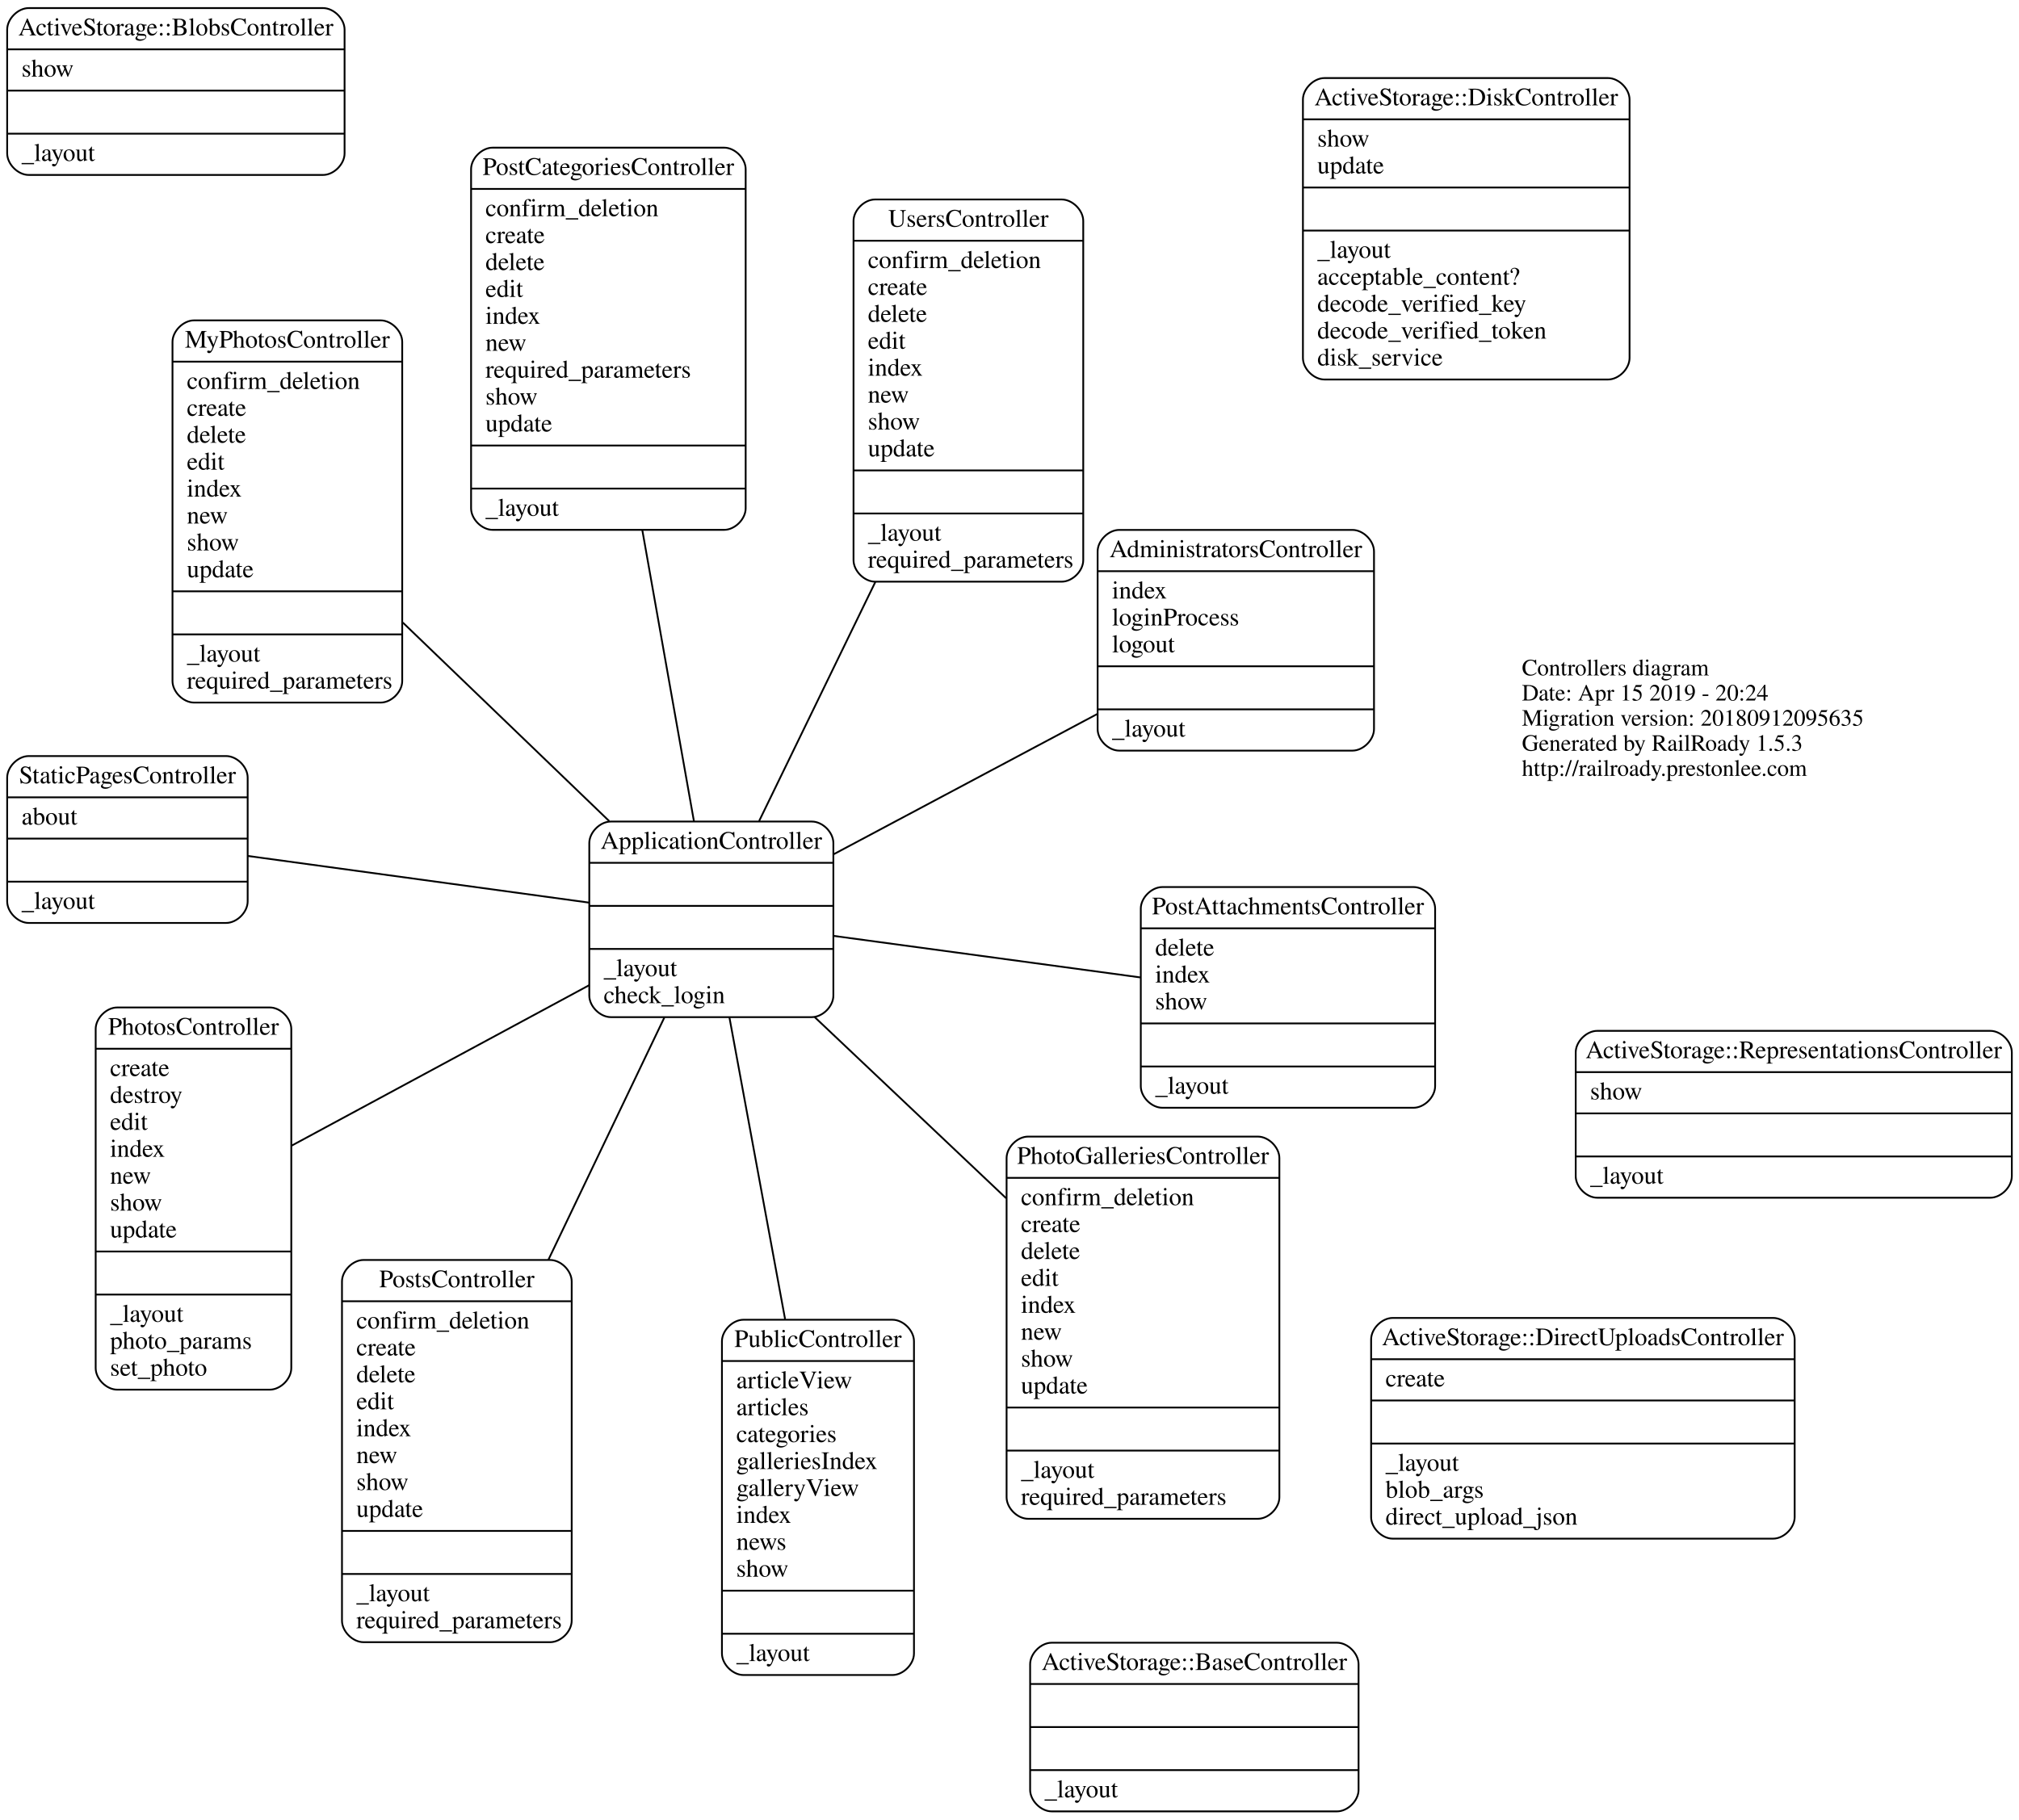
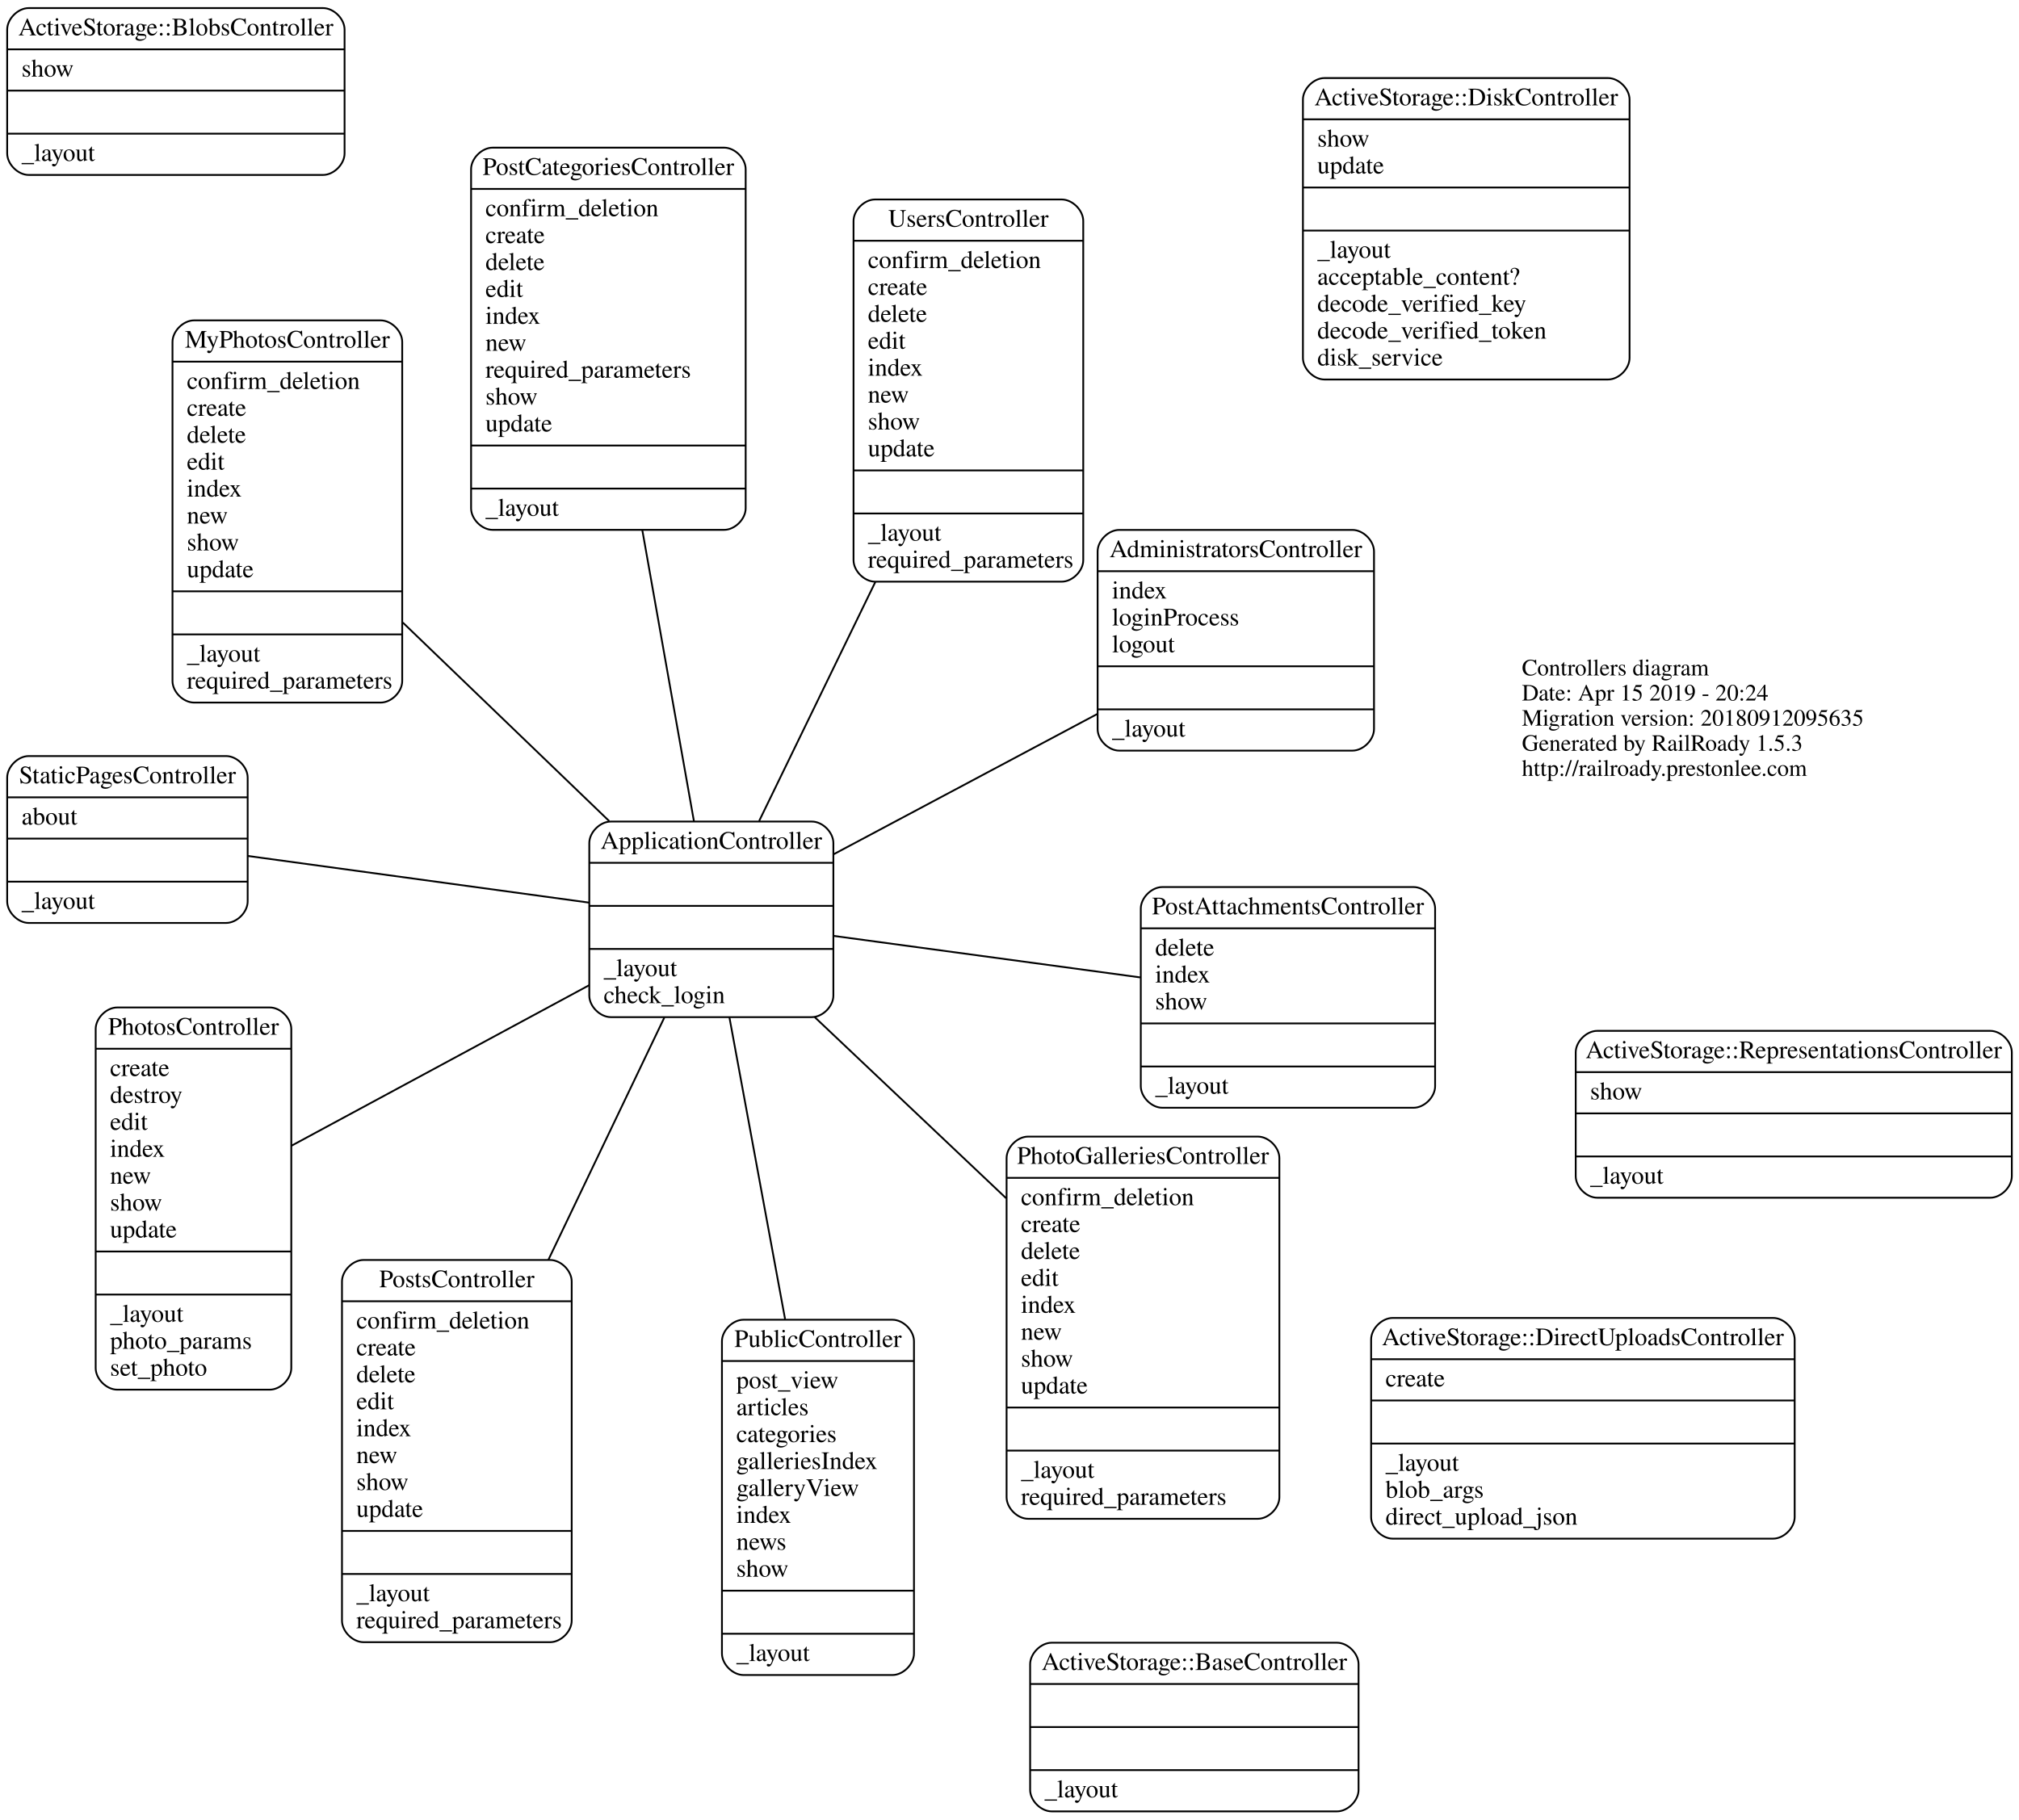
<svg xmlns="http://www.w3.org/2000/svg" width="1125pt" height="1014pt" viewBox="0.00 0.00 1125.00 1014.00">
  <g id="graph0" class="graph" transform="scale(1 1) rotate(0) translate(4 1010)">
    <polygon fill="transparent" stroke="transparent" points="-4,4 -4,-1010 1121,-1010 1121,4 -4,4" />
    <g id="node1" class="node">
      <text text-anchor="start" x="844" y="-633.6" font-family="Times,serif" font-size="13.00" fill="#000000">Controllers diagram</text>
      <text text-anchor="start" x="844" y="-619.6" font-family="Times,serif" font-size="13.00" fill="#000000">Date: Apr 15 2019 - 20:24</text>
      <text text-anchor="start" x="844" y="-605.6" font-family="Times,serif" font-size="13.00" fill="#000000">Migration version: 20180912095635</text>
      <text text-anchor="start" x="844" y="-591.6" font-family="Times,serif" font-size="13.00" fill="#000000">Generated by RailRoady 1.5.3</text>
      <text text-anchor="start" x="844" y="-577.6" font-family="Times,serif" font-size="13.00" fill="#000000">http://railroady.prestonlee.com</text>
    </g>
    <g id="node2" class="node">
      <path fill="none" stroke="#000000" d="M12,-495.642C12,-495.642 122,-495.642 122,-495.642 128,-495.642 134,-501.642 134,-507.642 134,-507.642 134,-576.642 134,-576.642 134,-582.642 128,-588.642 122,-588.642 122,-588.642 12,-588.642 12,-588.642 6,-588.642 0,-582.642 0,-576.642 0,-576.642 0,-507.642 0,-507.642 0,-501.642 6,-495.642 12,-495.642" />
      <text text-anchor="middle" x="67" y="-573.442" font-family="Times,serif" font-size="14.00" fill="#000000">StaticPagesController</text>
      <polyline fill="none" stroke="#000000" points="0,-565.642 134,-565.642 " />
      <text text-anchor="start" x="8" y="-550.442" font-family="Times,serif" font-size="14.00" fill="#000000">about</text>
      <polyline fill="none" stroke="#000000" points="0,-542.642 134,-542.642 " />
      <polyline fill="none" stroke="#000000" points="0,-518.642 134,-518.642 " />
      <text text-anchor="start" x="8" y="-503.442" font-family="Times,serif" font-size="14.00" fill="#000000">_layout</text>
    </g>
    <g id="node3" class="node">
      <path fill="none" stroke="#000000" d="M619.605,-591.672C619.605,-591.672 749.605,-591.672 749.605,-591.672 755.605,-591.672 761.605,-597.672 761.605,-603.672 761.605,-603.672 761.605,-702.672 761.605,-702.672 761.605,-708.672 755.605,-714.672 749.605,-714.672 749.605,-714.672 619.605,-714.672 619.605,-714.672 613.605,-714.672 607.605,-708.672 607.605,-702.672 607.605,-702.672 607.605,-603.672 607.605,-603.672 607.605,-597.672 613.605,-591.672 619.605,-591.672" />
      <text text-anchor="middle" x="684.605" y="-699.472" font-family="Times,serif" font-size="14.00" fill="#000000">AdministratorsController</text>
      <polyline fill="none" stroke="#000000" points="607.605,-691.672 761.605,-691.672 " />
      <text text-anchor="start" x="615.605" y="-676.472" font-family="Times,serif" font-size="14.00" fill="#000000">index</text>
      <text text-anchor="start" x="615.605" y="-661.472" font-family="Times,serif" font-size="14.00" fill="#000000">loginProcess</text>
      <text text-anchor="start" x="615.605" y="-646.472" font-family="Times,serif" font-size="14.00" fill="#000000">logout</text>
      <polyline fill="none" stroke="#000000" points="607.605,-638.672 761.605,-638.672 " />
      <polyline fill="none" stroke="#000000" points="607.605,-614.672 761.605,-614.672 " />
      <text text-anchor="start" x="615.605" y="-599.472" font-family="Times,serif" font-size="14.00" fill="#000000">_layout</text>
    </g>
    <g id="node4" class="node">
      <path fill="none" stroke="#000000" d="M336.358,-443.145C336.358,-443.145 448.358,-443.145 448.358,-443.145 454.358,-443.145 460.358,-449.145 460.358,-455.145 460.358,-455.145 460.358,-540.145 460.358,-540.145 460.358,-546.145 454.358,-552.145 448.358,-552.145 448.358,-552.145 336.358,-552.145 336.358,-552.145 330.358,-552.145 324.358,-546.145 324.358,-540.145 324.358,-540.145 324.358,-455.145 324.358,-455.145 324.358,-449.145 330.358,-443.145 336.358,-443.145" />
      <text text-anchor="middle" x="392.358" y="-536.945" font-family="Times,serif" font-size="14.00" fill="#000000">ApplicationController</text>
      <polyline fill="none" stroke="#000000" points="324.358,-529.145 460.358,-529.145 " />
      <polyline fill="none" stroke="#000000" points="324.358,-505.145 460.358,-505.145 " />
      <polyline fill="none" stroke="#000000" points="324.358,-481.145 460.358,-481.145 " />
      <text text-anchor="start" x="332.358" y="-465.945" font-family="Times,serif" font-size="14.00" fill="#000000">_layout</text>
      <text text-anchor="start" x="332.358" y="-450.945" font-family="Times,serif" font-size="14.00" fill="#000000">check_login</text>
    </g>
    <g id="edge1" class="edge">
      <path fill="none" stroke="#000000" d="M324.153,-506.973C268.251,-514.619 189.573,-525.379 134.001,-532.979" />
    </g>
    <g id="edge2" class="edge">
      <path fill="none" stroke="#000000" d="M460.508,-533.913C504.53,-557.34 561.904,-587.873 607.578,-612.18" />
    </g>
    <g id="node5" class="node">
      <path fill="none" stroke="#000000" d="M270.491,-714.711C270.491,-714.711 399.491,-714.711 399.491,-714.711 405.491,-714.711 411.491,-720.711 411.491,-726.711 411.491,-726.711 411.491,-915.711 411.491,-915.711 411.491,-921.711 405.491,-927.711 399.491,-927.711 399.491,-927.711 270.491,-927.711 270.491,-927.711 264.491,-927.711 258.491,-921.711 258.491,-915.711 258.491,-915.711 258.491,-726.711 258.491,-726.711 258.491,-720.711 264.491,-714.711 270.491,-714.711" />
      <text text-anchor="middle" x="334.991" y="-912.511" font-family="Times,serif" font-size="14.00" fill="#000000">PostCategoriesController</text>
      <polyline fill="none" stroke="#000000" points="258.491,-904.711 411.491,-904.711 " />
      <text text-anchor="start" x="266.491" y="-889.511" font-family="Times,serif" font-size="14.00" fill="#000000">confirm_deletion</text>
      <text text-anchor="start" x="266.491" y="-874.511" font-family="Times,serif" font-size="14.00" fill="#000000">create</text>
      <text text-anchor="start" x="266.491" y="-859.511" font-family="Times,serif" font-size="14.00" fill="#000000">delete</text>
      <text text-anchor="start" x="266.491" y="-844.511" font-family="Times,serif" font-size="14.00" fill="#000000">edit</text>
      <text text-anchor="start" x="266.491" y="-829.511" font-family="Times,serif" font-size="14.00" fill="#000000">index</text>
      <text text-anchor="start" x="266.491" y="-814.511" font-family="Times,serif" font-size="14.00" fill="#000000">new</text>
      <text text-anchor="start" x="266.491" y="-799.511" font-family="Times,serif" font-size="14.00" fill="#000000">required_parameters</text>
      <text text-anchor="start" x="266.491" y="-784.511" font-family="Times,serif" font-size="14.00" fill="#000000">show</text>
      <text text-anchor="start" x="266.491" y="-769.511" font-family="Times,serif" font-size="14.00" fill="#000000">update</text>
      <polyline fill="none" stroke="#000000" points="258.491,-761.711 411.491,-761.711 " />
      <polyline fill="none" stroke="#000000" points="258.491,-737.711 411.491,-737.711 " />
      <text text-anchor="start" x="266.491" y="-722.511" font-family="Times,serif" font-size="14.00" fill="#000000">_layout</text>
    </g>
    <g id="edge3" class="edge">
      <path fill="none" stroke="#000000" d="M382.692,-552.168C374.837,-596.474 363.518,-660.313 353.878,-714.688" />
    </g>
    <g id="node6" class="node">
      <path fill="none" stroke="#000000" d="M483.59,-685.832C483.59,-685.832 587.59,-685.832 587.59,-685.832 593.59,-685.832 599.59,-691.832 599.59,-697.832 599.59,-697.832 599.59,-886.832 599.59,-886.832 599.59,-892.832 593.59,-898.832 587.59,-898.832 587.59,-898.832 483.59,-898.832 483.59,-898.832 477.59,-898.832 471.59,-892.832 471.59,-886.832 471.59,-886.832 471.59,-697.832 471.59,-697.832 471.59,-691.832 477.59,-685.832 483.59,-685.832" />
      <text text-anchor="middle" x="535.59" y="-883.632" font-family="Times,serif" font-size="14.00" fill="#000000">UsersController</text>
      <polyline fill="none" stroke="#000000" points="471.59,-875.832 599.59,-875.832 " />
      <text text-anchor="start" x="479.59" y="-860.632" font-family="Times,serif" font-size="14.00" fill="#000000">confirm_deletion</text>
      <text text-anchor="start" x="479.59" y="-845.632" font-family="Times,serif" font-size="14.00" fill="#000000">create</text>
      <text text-anchor="start" x="479.59" y="-830.632" font-family="Times,serif" font-size="14.00" fill="#000000">delete</text>
      <text text-anchor="start" x="479.59" y="-815.632" font-family="Times,serif" font-size="14.00" fill="#000000">edit</text>
      <text text-anchor="start" x="479.59" y="-800.632" font-family="Times,serif" font-size="14.00" fill="#000000">index</text>
      <text text-anchor="start" x="479.59" y="-785.632" font-family="Times,serif" font-size="14.00" fill="#000000">new</text>
      <text text-anchor="start" x="479.59" y="-770.632" font-family="Times,serif" font-size="14.00" fill="#000000">show</text>
      <text text-anchor="start" x="479.59" y="-755.632" font-family="Times,serif" font-size="14.00" fill="#000000">update</text>
      <polyline fill="none" stroke="#000000" points="471.59,-747.832 599.59,-747.832 " />
      <polyline fill="none" stroke="#000000" points="471.59,-723.832 599.59,-723.832 " />
      <text text-anchor="start" x="479.59" y="-708.632" font-family="Times,serif" font-size="14.00" fill="#000000">_layout</text>
      <text text-anchor="start" x="479.59" y="-693.632" font-family="Times,serif" font-size="14.00" fill="#000000">required_parameters</text>
    </g>
    <g id="edge4" class="edge">
      <path fill="none" stroke="#000000" d="M418.964,-552.383C437.126,-589.751 461.784,-640.482 483.748,-685.673" />
    </g>
    <g id="node7" class="node">
      <path fill="none" stroke="#000000" d="M104.115,-618.45C104.115,-618.45 208.115,-618.45 208.115,-618.45 214.115,-618.45 220.115,-624.45 220.115,-630.45 220.115,-630.45 220.115,-819.45 220.115,-819.45 220.115,-825.45 214.115,-831.45 208.115,-831.45 208.115,-831.45 104.115,-831.45 104.115,-831.45 98.115,-831.45 92.115,-825.45 92.115,-819.45 92.115,-819.45 92.115,-630.45 92.115,-630.45 92.115,-624.45 98.115,-618.45 104.115,-618.45" />
      <text text-anchor="middle" x="156.115" y="-816.25" font-family="Times,serif" font-size="14.00" fill="#000000">MyPhotosController</text>
      <polyline fill="none" stroke="#000000" points="92.115,-808.45 220.115,-808.45 " />
      <text text-anchor="start" x="100.115" y="-793.25" font-family="Times,serif" font-size="14.00" fill="#000000">confirm_deletion</text>
      <text text-anchor="start" x="100.115" y="-778.25" font-family="Times,serif" font-size="14.00" fill="#000000">create</text>
      <text text-anchor="start" x="100.115" y="-763.25" font-family="Times,serif" font-size="14.00" fill="#000000">delete</text>
      <text text-anchor="start" x="100.115" y="-748.25" font-family="Times,serif" font-size="14.00" fill="#000000">edit</text>
      <text text-anchor="start" x="100.115" y="-733.25" font-family="Times,serif" font-size="14.00" fill="#000000">index</text>
      <text text-anchor="start" x="100.115" y="-718.25" font-family="Times,serif" font-size="14.00" fill="#000000">new</text>
      <text text-anchor="start" x="100.115" y="-703.25" font-family="Times,serif" font-size="14.00" fill="#000000">show</text>
      <text text-anchor="start" x="100.115" y="-688.25" font-family="Times,serif" font-size="14.00" fill="#000000">update</text>
      <polyline fill="none" stroke="#000000" points="92.115,-680.45 220.115,-680.45 " />
      <polyline fill="none" stroke="#000000" points="92.115,-656.45 220.115,-656.45 " />
      <text text-anchor="start" x="100.115" y="-641.25" font-family="Times,serif" font-size="14.00" fill="#000000">_layout</text>
      <text text-anchor="start" x="100.115" y="-626.25" font-family="Times,serif" font-size="14.00" fill="#000000">required_parameters</text>
    </g>
    <g id="edge5" class="edge">
      <path fill="none" stroke="#000000" d="M335.472,-552.38C300.793,-585.747 256.38,-628.478 220.427,-663.071" />
    </g>
    <g id="node8" class="node">
      <path fill="none" stroke="#000000" d="M198.555,-94.805C198.555,-94.805 302.555,-94.805 302.555,-94.805 308.555,-94.805 314.555,-100.805 314.555,-106.805 314.555,-106.805 314.555,-295.805 314.555,-295.805 314.555,-301.805 308.555,-307.805 302.555,-307.805 302.555,-307.805 198.555,-307.805 198.555,-307.805 192.555,-307.805 186.555,-301.805 186.555,-295.805 186.555,-295.805 186.555,-106.805 186.555,-106.805 186.555,-100.805 192.555,-94.805 198.555,-94.805" />
      <text text-anchor="middle" x="250.555" y="-292.605" font-family="Times,serif" font-size="14.00" fill="#000000">PostsController</text>
      <polyline fill="none" stroke="#000000" points="186.555,-284.805 314.555,-284.805 " />
      <text text-anchor="start" x="194.555" y="-269.605" font-family="Times,serif" font-size="14.00" fill="#000000">confirm_deletion</text>
      <text text-anchor="start" x="194.555" y="-254.605" font-family="Times,serif" font-size="14.00" fill="#000000">create</text>
      <text text-anchor="start" x="194.555" y="-239.605" font-family="Times,serif" font-size="14.00" fill="#000000">delete</text>
      <text text-anchor="start" x="194.555" y="-224.605" font-family="Times,serif" font-size="14.00" fill="#000000">edit</text>
      <text text-anchor="start" x="194.555" y="-209.605" font-family="Times,serif" font-size="14.00" fill="#000000">index</text>
      <text text-anchor="start" x="194.555" y="-194.605" font-family="Times,serif" font-size="14.00" fill="#000000">new</text>
      <text text-anchor="start" x="194.555" y="-179.605" font-family="Times,serif" font-size="14.00" fill="#000000">show</text>
      <text text-anchor="start" x="194.555" y="-164.605" font-family="Times,serif" font-size="14.00" fill="#000000">update</text>
      <polyline fill="none" stroke="#000000" points="186.555,-156.805 314.555,-156.805 " />
      <polyline fill="none" stroke="#000000" points="186.555,-132.805 314.555,-132.805 " />
      <text text-anchor="start" x="194.555" y="-117.605" font-family="Times,serif" font-size="14.00" fill="#000000">_layout</text>
      <text text-anchor="start" x="194.555" y="-102.605" font-family="Times,serif" font-size="14.00" fill="#000000">required_parameters</text>
    </g>
    <g id="edge6" class="edge">
      <path fill="none" stroke="#000000" d="M366.184,-442.947C348.099,-405.151 323.45,-353.64 301.556,-307.887" />
    </g>
    <g id="node9" class="node">
      <path fill="none" stroke="#000000" d="M568.877,-163.571C568.877,-163.571 696.877,-163.571 696.877,-163.571 702.877,-163.571 708.877,-169.571 708.877,-175.571 708.877,-175.571 708.877,-364.571 708.877,-364.571 708.877,-370.571 702.877,-376.571 696.877,-376.571 696.877,-376.571 568.877,-376.571 568.877,-376.571 562.877,-376.571 556.877,-370.571 556.877,-364.571 556.877,-364.571 556.877,-175.571 556.877,-175.571 556.877,-169.571 562.877,-163.571 568.877,-163.571" />
      <text text-anchor="middle" x="632.877" y="-361.371" font-family="Times,serif" font-size="14.00" fill="#000000">PhotoGalleriesController</text>
      <polyline fill="none" stroke="#000000" points="556.877,-353.571 708.877,-353.571 " />
      <text text-anchor="start" x="564.877" y="-338.371" font-family="Times,serif" font-size="14.00" fill="#000000">confirm_deletion</text>
      <text text-anchor="start" x="564.877" y="-323.371" font-family="Times,serif" font-size="14.00" fill="#000000">create</text>
      <text text-anchor="start" x="564.877" y="-308.371" font-family="Times,serif" font-size="14.00" fill="#000000">delete</text>
      <text text-anchor="start" x="564.877" y="-293.371" font-family="Times,serif" font-size="14.00" fill="#000000">edit</text>
      <text text-anchor="start" x="564.877" y="-278.371" font-family="Times,serif" font-size="14.00" fill="#000000">index</text>
      <text text-anchor="start" x="564.877" y="-263.371" font-family="Times,serif" font-size="14.00" fill="#000000">new</text>
      <text text-anchor="start" x="564.877" y="-248.371" font-family="Times,serif" font-size="14.00" fill="#000000">show</text>
      <text text-anchor="start" x="564.877" y="-233.371" font-family="Times,serif" font-size="14.00" fill="#000000">update</text>
      <polyline fill="none" stroke="#000000" points="556.877,-225.571 708.877,-225.571 " />
      <polyline fill="none" stroke="#000000" points="556.877,-201.571 708.877,-201.571 " />
      <text text-anchor="start" x="564.877" y="-186.371" font-family="Times,serif" font-size="14.00" fill="#000000">_layout</text>
      <text text-anchor="start" x="564.877" y="-171.371" font-family="Times,serif" font-size="14.00" fill="#000000">required_parameters</text>
    </g>
    <g id="edge7" class="edge">
      <path fill="none" stroke="#000000" d="M449.969,-443.136C481.933,-412.892 522.09,-374.896 556.628,-342.216" />
    </g>
    <g id="node10" class="node">
      <path fill="none" stroke="#000000" d="M61.313,-235.53C61.313,-235.53 146.313,-235.53 146.313,-235.53 152.313,-235.53 158.313,-241.53 158.313,-247.53 158.313,-247.53 158.313,-436.53 158.313,-436.53 158.313,-442.53 152.313,-448.53 146.313,-448.53 146.313,-448.53 61.313,-448.53 61.313,-448.53 55.313,-448.53 49.313,-442.53 49.313,-436.53 49.313,-436.53 49.313,-247.53 49.313,-247.53 49.313,-241.53 55.313,-235.53 61.313,-235.53" />
      <text text-anchor="middle" x="103.813" y="-433.33" font-family="Times,serif" font-size="14.00" fill="#000000">PhotosController</text>
      <polyline fill="none" stroke="#000000" points="49.313,-425.53 158.313,-425.53 " />
      <text text-anchor="start" x="57.313" y="-410.33" font-family="Times,serif" font-size="14.00" fill="#000000">create</text>
      <text text-anchor="start" x="57.313" y="-395.33" font-family="Times,serif" font-size="14.00" fill="#000000">destroy</text>
      <text text-anchor="start" x="57.313" y="-380.33" font-family="Times,serif" font-size="14.00" fill="#000000">edit</text>
      <text text-anchor="start" x="57.313" y="-365.33" font-family="Times,serif" font-size="14.00" fill="#000000">index</text>
      <text text-anchor="start" x="57.313" y="-350.33" font-family="Times,serif" font-size="14.00" fill="#000000">new</text>
      <text text-anchor="start" x="57.313" y="-335.33" font-family="Times,serif" font-size="14.00" fill="#000000">show</text>
      <text text-anchor="start" x="57.313" y="-320.33" font-family="Times,serif" font-size="14.00" fill="#000000">update</text>
      <polyline fill="none" stroke="#000000" points="49.313,-312.53 158.313,-312.53 " />
      <polyline fill="none" stroke="#000000" points="49.313,-288.53 158.313,-288.53 " />
      <text text-anchor="start" x="57.313" y="-273.33" font-family="Times,serif" font-size="14.00" fill="#000000">_layout</text>
      <text text-anchor="start" x="57.313" y="-258.33" font-family="Times,serif" font-size="14.00" fill="#000000">photo_params</text>
      <text text-anchor="start" x="57.313" y="-243.33" font-family="Times,serif" font-size="14.00" fill="#000000">set_photo</text>
    </g>
    <g id="edge8" class="edge">
      <path fill="none" stroke="#000000" d="M324.343,-460.964C273.692,-433.647 205.444,-396.841 158.351,-371.443" />
    </g>
    <g id="node11" class="node">
      <path fill="none" stroke="#000000" d="M410.275,-76.5C410.275,-76.5 493.275,-76.5 493.275,-76.5 499.275,-76.5 505.275,-82.5 505.275,-88.5 505.275,-88.5 505.275,-262.5 505.275,-262.5 505.275,-268.5 499.275,-274.5 493.275,-274.5 493.275,-274.5 410.275,-274.5 410.275,-274.5 404.275,-274.5 398.275,-268.5 398.275,-262.5 398.275,-262.5 398.275,-88.5 398.275,-88.5 398.275,-82.5 404.275,-76.5 410.275,-76.5" />
      <text text-anchor="middle" x="451.775" y="-259.3" font-family="Times,serif" font-size="14.00" fill="#000000">PublicController</text>
      <polyline fill="none" stroke="#000000" points="398.275,-251.5 505.275,-251.5 " />
-       <text text-anchor="start" x="406.275" y="-236.3" font-family="Times,serif" font-size="14.00" fill="#000000">articleView</text>
+       <text text-anchor="start" x="406.275" y="-236.3" font-family="Times,serif" font-size="14.00" fill="#000000">post_view</text>
      <text text-anchor="start" x="406.275" y="-221.3" font-family="Times,serif" font-size="14.00" fill="#000000">articles</text>
      <text text-anchor="start" x="406.275" y="-206.3" font-family="Times,serif" font-size="14.00" fill="#000000">categories</text>
      <text text-anchor="start" x="406.275" y="-191.3" font-family="Times,serif" font-size="14.00" fill="#000000">galleriesIndex</text>
      <text text-anchor="start" x="406.275" y="-176.3" font-family="Times,serif" font-size="14.00" fill="#000000">galleryView</text>
      <text text-anchor="start" x="406.275" y="-161.3" font-family="Times,serif" font-size="14.00" fill="#000000">index</text>
      <text text-anchor="start" x="406.275" y="-146.3" font-family="Times,serif" font-size="14.00" fill="#000000">news</text>
      <text text-anchor="start" x="406.275" y="-131.3" font-family="Times,serif" font-size="14.00" fill="#000000">show</text>
      <polyline fill="none" stroke="#000000" points="398.275,-123.5 505.275,-123.5 " />
      <polyline fill="none" stroke="#000000" points="398.275,-99.5 505.275,-99.5 " />
      <text text-anchor="start" x="406.275" y="-84.3" font-family="Times,serif" font-size="14.00" fill="#000000">_layout</text>
    </g>
    <g id="edge9" class="edge">
      <path fill="none" stroke="#000000" d="M402.438,-442.998C410.913,-397.043 423.248,-330.169 433.463,-274.783" />
    </g>
    <g id="node12" class="node">
      <path fill="none" stroke="#000000" d="M643.657,-392.639C643.657,-392.639 783.657,-392.639 783.657,-392.639 789.657,-392.639 795.657,-398.639 795.657,-404.639 795.657,-404.639 795.657,-503.639 795.657,-503.639 795.657,-509.639 789.657,-515.639 783.657,-515.639 783.657,-515.639 643.657,-515.639 643.657,-515.639 637.657,-515.639 631.657,-509.639 631.657,-503.639 631.657,-503.639 631.657,-404.639 631.657,-404.639 631.657,-398.639 637.657,-392.639 643.657,-392.639" />
      <text text-anchor="middle" x="713.657" y="-500.439" font-family="Times,serif" font-size="14.00" fill="#000000">PostAttachmentsController</text>
      <polyline fill="none" stroke="#000000" points="631.657,-492.639 795.657,-492.639 " />
      <text text-anchor="start" x="639.657" y="-477.439" font-family="Times,serif" font-size="14.00" fill="#000000">delete</text>
      <text text-anchor="start" x="639.657" y="-462.439" font-family="Times,serif" font-size="14.00" fill="#000000">index</text>
      <text text-anchor="start" x="639.657" y="-447.439" font-family="Times,serif" font-size="14.00" fill="#000000">show</text>
      <polyline fill="none" stroke="#000000" points="631.657,-439.639 795.657,-439.639 " />
      <polyline fill="none" stroke="#000000" points="631.657,-415.639 795.657,-415.639 " />
      <text text-anchor="start" x="639.657" y="-400.439" font-family="Times,serif" font-size="14.00" fill="#000000">_layout</text>
    </g>
    <g id="edge10" class="edge">
      <path fill="none" stroke="#000000" d="M460.498,-488.419C510.418,-481.659 578.417,-472.452 631.371,-465.281" />
    </g>
    <g id="node13" class="node">
      <path fill="none" stroke="#000000" d="M886,-342.5C886,-342.5 1105,-342.5 1105,-342.5 1111,-342.5 1117,-348.5 1117,-354.5 1117,-354.5 1117,-423.5 1117,-423.5 1117,-429.5 1111,-435.5 1105,-435.5 1105,-435.5 886,-435.5 886,-435.5 880,-435.5 874,-429.5 874,-423.5 874,-423.5 874,-354.5 874,-354.5 874,-348.5 880,-342.5 886,-342.5" />
      <text text-anchor="middle" x="995.5" y="-420.3" font-family="Times,serif" font-size="14.00" fill="#000000">ActiveStorage::RepresentationsController</text>
      <polyline fill="none" stroke="#000000" points="874,-412.5 1117,-412.5 " />
      <text text-anchor="start" x="882" y="-397.3" font-family="Times,serif" font-size="14.00" fill="#000000">show</text>
      <polyline fill="none" stroke="#000000" points="874,-389.5 1117,-389.5 " />
      <polyline fill="none" stroke="#000000" points="874,-365.5 1117,-365.5 " />
      <text text-anchor="start" x="882" y="-350.3" font-family="Times,serif" font-size="14.00" fill="#000000">_layout</text>
    </g>
    <g id="node14" class="node">
      <path fill="none" stroke="#000000" d="M12,-912.5C12,-912.5 176,-912.5 176,-912.5 182,-912.5 188,-918.5 188,-924.5 188,-924.5 188,-993.5 188,-993.5 188,-999.5 182,-1005.5 176,-1005.5 176,-1005.5 12,-1005.5 12,-1005.5 6,-1005.5 0,-999.5 0,-993.5 0,-993.5 0,-924.5 0,-924.5 0,-918.5 6,-912.5 12,-912.5" />
      <text text-anchor="middle" x="94" y="-990.3" font-family="Times,serif" font-size="14.00" fill="#000000">ActiveStorage::BlobsController</text>
      <polyline fill="none" stroke="#000000" points="0,-982.5 188,-982.5 " />
      <text text-anchor="start" x="8" y="-967.3" font-family="Times,serif" font-size="14.00" fill="#000000">show</text>
      <polyline fill="none" stroke="#000000" points="0,-959.5 188,-959.5 " />
      <polyline fill="none" stroke="#000000" points="0,-935.5 188,-935.5 " />
      <text text-anchor="start" x="8" y="-920.3" font-family="Times,serif" font-size="14.00" fill="#000000">_layout</text>
    </g>
    <g id="node15" class="node">
      <path fill="none" stroke="#000000" d="M734,-798.5C734,-798.5 892,-798.5 892,-798.5 898,-798.5 904,-804.5 904,-810.5 904,-810.5 904,-954.5 904,-954.5 904,-960.5 898,-966.5 892,-966.5 892,-966.5 734,-966.5 734,-966.5 728,-966.5 722,-960.5 722,-954.5 722,-954.5 722,-810.5 722,-810.5 722,-804.5 728,-798.5 734,-798.5" />
      <text text-anchor="middle" x="813" y="-951.3" font-family="Times,serif" font-size="14.00" fill="#000000">ActiveStorage::DiskController</text>
      <polyline fill="none" stroke="#000000" points="722,-943.5 904,-943.5 " />
      <text text-anchor="start" x="730" y="-928.3" font-family="Times,serif" font-size="14.00" fill="#000000">show</text>
      <text text-anchor="start" x="730" y="-913.3" font-family="Times,serif" font-size="14.00" fill="#000000">update</text>
      <polyline fill="none" stroke="#000000" points="722,-905.5 904,-905.5 " />
      <polyline fill="none" stroke="#000000" points="722,-881.5 904,-881.5 " />
      <text text-anchor="start" x="730" y="-866.3" font-family="Times,serif" font-size="14.00" fill="#000000">_layout</text>
      <text text-anchor="start" x="730" y="-851.3" font-family="Times,serif" font-size="14.00" fill="#000000">acceptable_content?</text>
      <text text-anchor="start" x="730" y="-836.3" font-family="Times,serif" font-size="14.00" fill="#000000">decode_verified_key</text>
      <text text-anchor="start" x="730" y="-821.3" font-family="Times,serif" font-size="14.00" fill="#000000">decode_verified_token</text>
      <text text-anchor="start" x="730" y="-806.3" font-family="Times,serif" font-size="14.00" fill="#000000">disk_service</text>
    </g>
    <g id="node16" class="node">
      <path fill="none" stroke="#000000" d="M582,-.5C582,-.5 741,-.5 741,-.5 747,-.5 753,-6.5 753,-12.5 753,-12.5 753,-82.5 753,-82.5 753,-88.5 747,-94.5 741,-94.5 741,-94.5 582,-94.5 582,-94.5 576,-94.5 570,-88.5 570,-82.5 570,-82.5 570,-12.5 570,-12.5 570,-6.5 576,-.5 582,-.5" />
      <text text-anchor="middle" x="661.5" y="-79.3" font-family="Times,serif" font-size="14.00" fill="#000000">ActiveStorage::BaseController</text>
      <polyline fill="none" stroke="#000000" points="570,-71.5 753,-71.5 " />
      <polyline fill="none" stroke="#000000" points="570,-47.5 753,-47.5 " />
      <polyline fill="none" stroke="#000000" points="570,-23.5 753,-23.5 " />
      <text text-anchor="start" x="578" y="-8.3" font-family="Times,serif" font-size="14.00" fill="#000000">_layout</text>
    </g>
    <g id="node17" class="node">
      <path fill="none" stroke="#000000" d="M772,-152.5C772,-152.5 984,-152.5 984,-152.5 990,-152.5 996,-158.5 996,-164.5 996,-164.5 996,-263.5 996,-263.5 996,-269.5 990,-275.5 984,-275.5 984,-275.5 772,-275.5 772,-275.5 766,-275.5 760,-269.5 760,-263.5 760,-263.5 760,-164.5 760,-164.5 760,-158.5 766,-152.5 772,-152.5" />
      <text text-anchor="middle" x="878" y="-260.3" font-family="Times,serif" font-size="14.00" fill="#000000">ActiveStorage::DirectUploadsController</text>
      <polyline fill="none" stroke="#000000" points="760,-252.5 996,-252.5 " />
      <text text-anchor="start" x="768" y="-237.3" font-family="Times,serif" font-size="14.00" fill="#000000">create</text>
      <polyline fill="none" stroke="#000000" points="760,-229.5 996,-229.5 " />
      <polyline fill="none" stroke="#000000" points="760,-205.5 996,-205.5 " />
      <text text-anchor="start" x="768" y="-190.3" font-family="Times,serif" font-size="14.00" fill="#000000">_layout</text>
      <text text-anchor="start" x="768" y="-175.3" font-family="Times,serif" font-size="14.00" fill="#000000">blob_args</text>
      <text text-anchor="start" x="768" y="-160.3" font-family="Times,serif" font-size="14.00" fill="#000000">direct_upload_json</text>
    </g>
  </g>
</svg>
